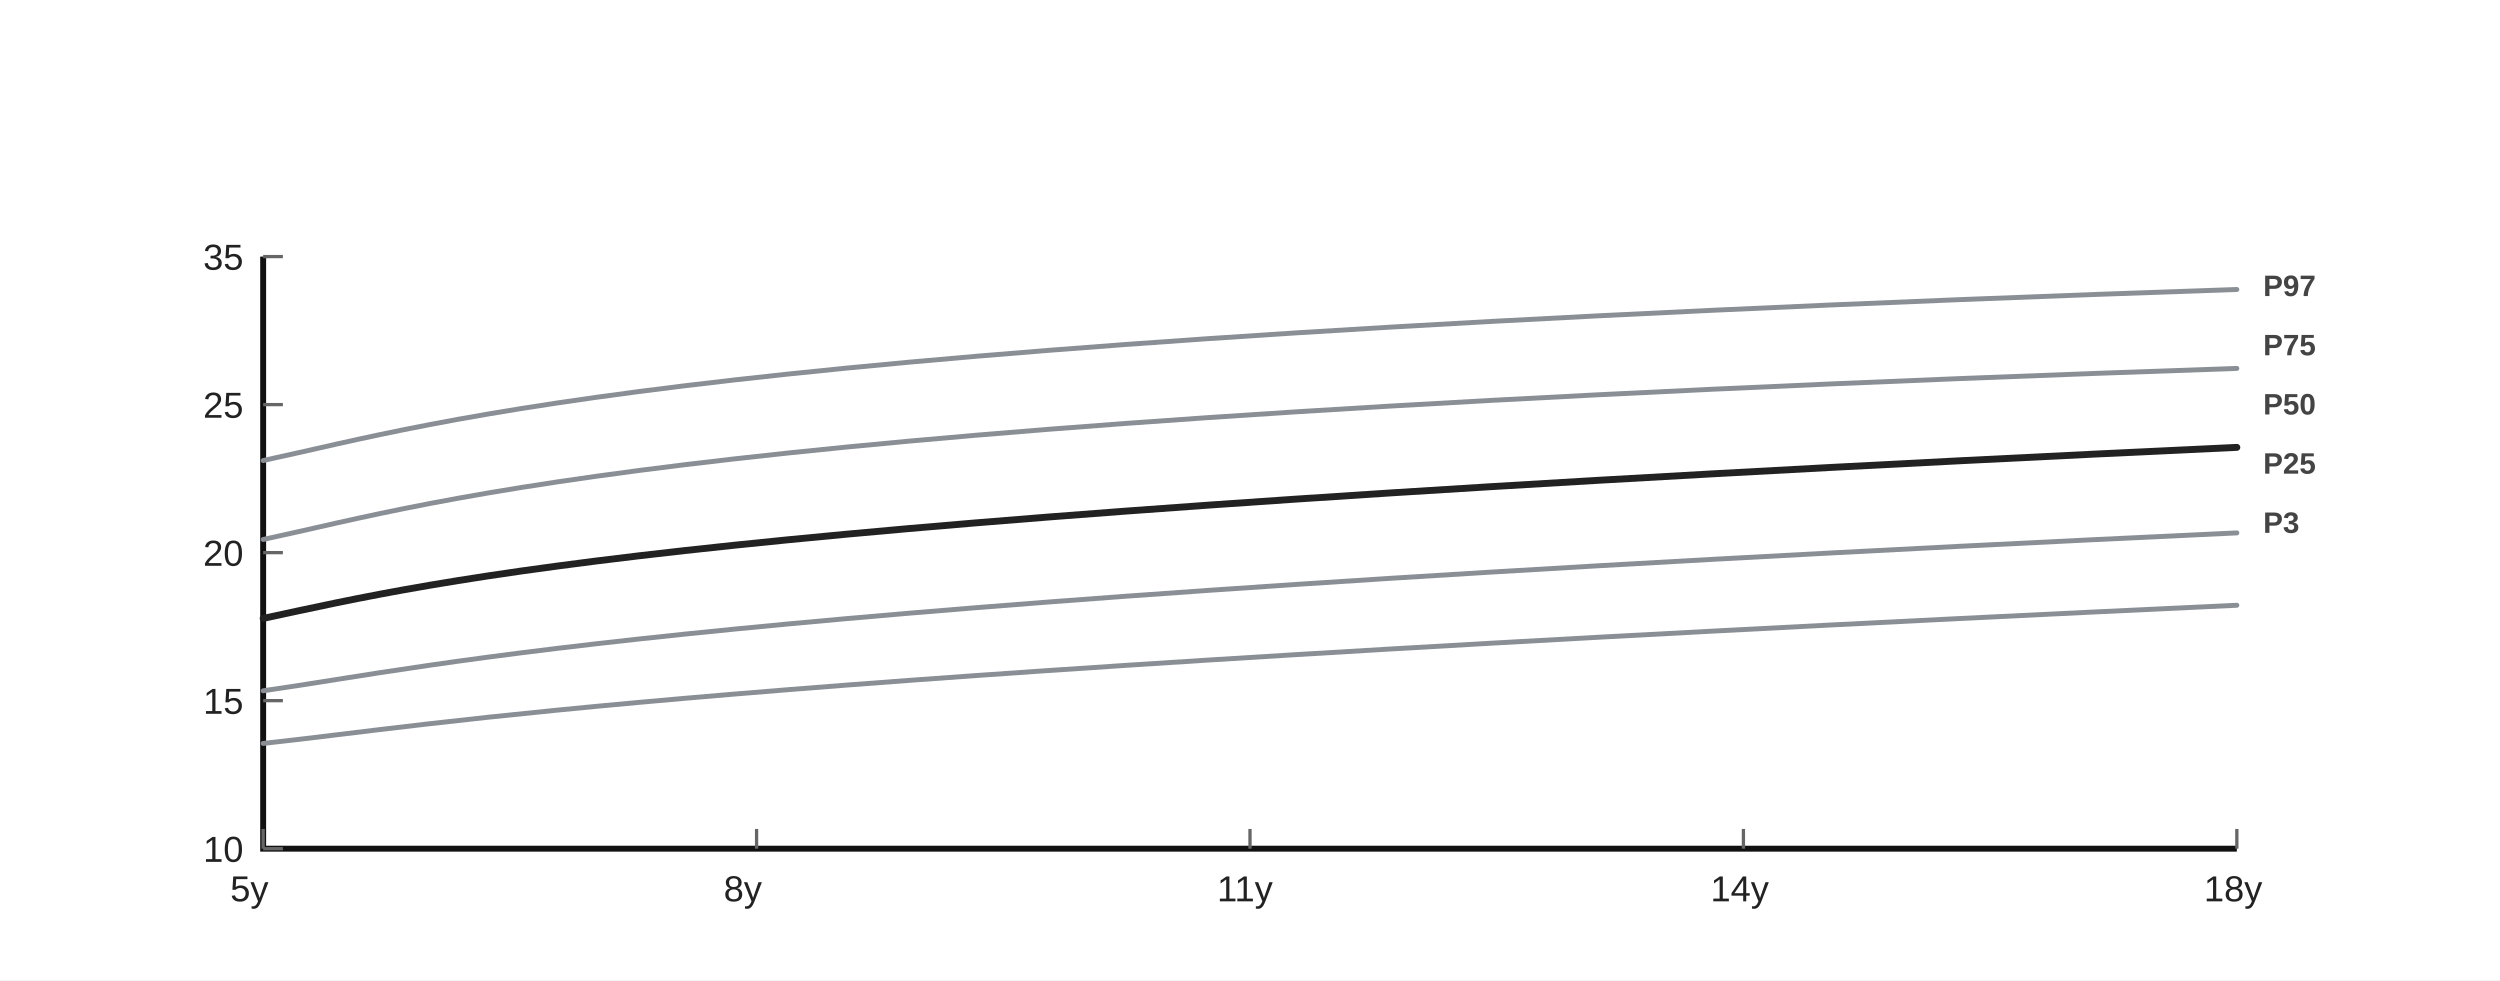
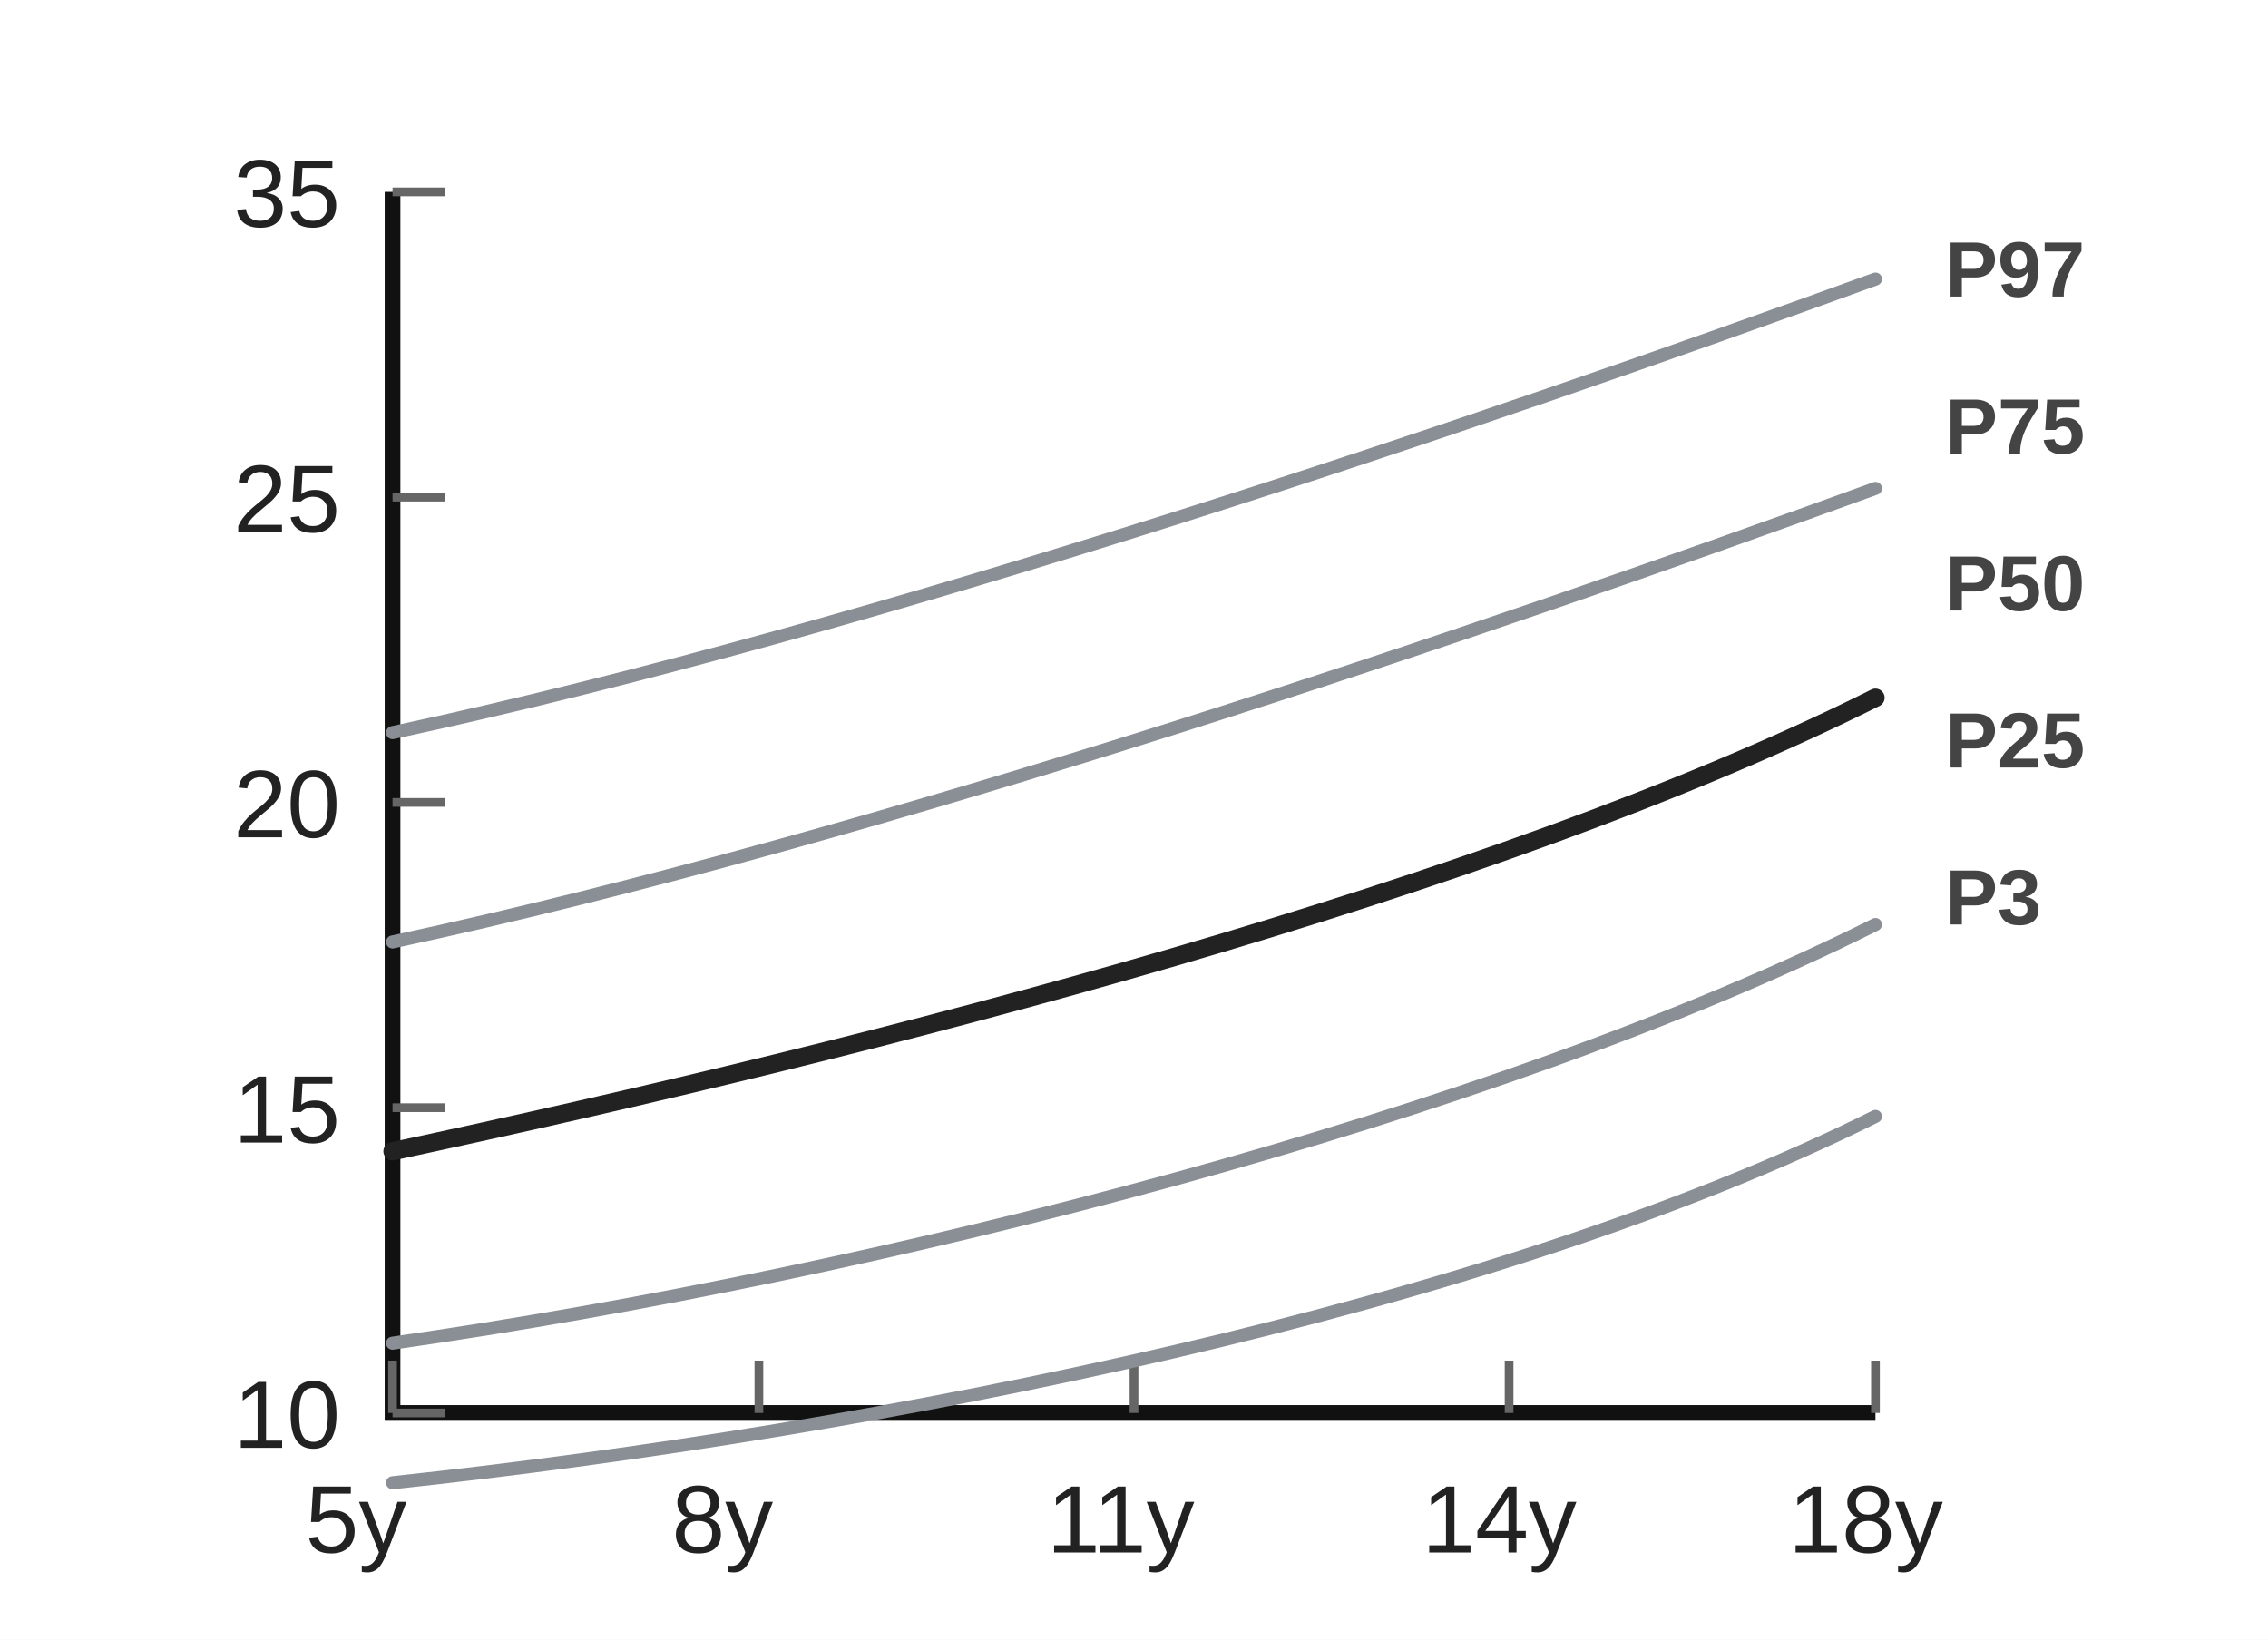
- <svg xmlns="http://www.w3.org/2000/svg" viewBox="0 0 760 298" role="img" aria-label="IAP Girls BMI Chart 5-18 years">
+ <svg xmlns="http://www.w3.org/2000/svg" viewBox="0 0 260 188" role="img" aria-label="IAP Girls BMI Chart 5-18 years">
  <style>
    .axis { stroke: #111; stroke-width: 1.8; fill: none; }
    .tick { stroke: #666; stroke-width: 1; }
    .label { fill: #222; font: 11px Arial, sans-serif; }
    .ylabel { fill: #222; font: 11px Arial, sans-serif; text-anchor: end; }
    .curve { fill: none; stroke: #8a8f96; stroke-width: 1.5; stroke-linecap: round; }
    .median { fill: none; stroke: #222; stroke-width: 2.1; stroke-linecap: round; }
    .percentile { fill: #444; font: 700 9px Arial, sans-serif; }
  </style>
-   <rect x="0" y="0" width="760" height="298" fill="#fff" />
-   <path class="axis" d="M80 78 V258 H680" />
-   <path class="tick" d="M80 258 V252" />
-   <text class="label" x="70" y="274">5y</text>
-   <path class="tick" d="M230 258 V252" />
-   <text class="label" x="220" y="274">8y</text>
-   <path class="tick" d="M380 258 V252" />
-   <text class="label" x="370" y="274">11y</text>
-   <path class="tick" d="M530 258 V252" />
-   <text class="label" x="520" y="274">14y</text>
-   <path class="tick" d="M680 258 V252" />
-   <text class="label" x="670" y="274">18y</text>
-   <path class="tick" d="M80 78 H86" />
-   <text class="ylabel" x="74" y="82">35</text>
-   <path class="tick" d="M80 123 H86" />
-   <text class="ylabel" x="74" y="127">25</text>
-   <path class="tick" d="M80 168 H86" />
-   <text class="ylabel" x="74" y="172">20</text>
-   <path class="tick" d="M80 213 H86" />
-   <text class="ylabel" x="74" y="217">15</text>
-   <path class="tick" d="M80 258 H86" />
-   <text class="ylabel" x="74" y="262">10</text>
-   <path class="curve" d="M80 140 C136 128, 206 104, 680 88" />
-   <path class="curve" d="M80 164 C136 152, 206 128, 680 112" />
-   <path class="median" d="M80 188 C136 176, 206 158, 680 136" />
-   <path class="curve" d="M80 210 C136 202, 206 184, 680 162" />
-   <path class="curve" d="M80 226 C136 220, 206 206, 680 184" />
-   <text class="percentile" x="688" y="90">P97</text>
-   <text class="percentile" x="688" y="108">P75</text>
-   <text class="percentile" x="688" y="126">P50</text>
-   <text class="percentile" x="688" y="144">P25</text>
-   <text class="percentile" x="688" y="162">P3</text>
+   <rect x="0" y="0" width="260" height="188" fill="#fff" />
+   <path class="axis" d="M45 22 V162 H215" />
+   <path class="tick" d="M45 162 V156" />
+   <text class="label" x="35" y="178">5y</text>
+   <path class="tick" d="M87 162 V156" />
+   <text class="label" x="77" y="178">8y</text>
+   <path class="tick" d="M130 162 V156" />
+   <text class="label" x="120" y="178">11y</text>
+   <path class="tick" d="M173 162 V156" />
+   <text class="label" x="163" y="178">14y</text>
+   <path class="tick" d="M215 162 V156" />
+   <text class="label" x="205" y="178">18y</text>
+   <path class="tick" d="M45 22 H51" />
+   <text class="ylabel" x="39" y="26">35</text>
+   <path class="tick" d="M45 57 H51" />
+   <text class="ylabel" x="39" y="61">25</text>
+   <path class="tick" d="M45 92 H51" />
+   <text class="ylabel" x="39" y="96">20</text>
+   <path class="tick" d="M45 127 H51" />
+   <text class="ylabel" x="39" y="131">15</text>
+   <path class="tick" d="M45 162 H51" />
+   <text class="ylabel" x="39" y="166">10</text>
+   <path class="curve" d="M45 84 C101 72, 171 48, 215 32" />
+   <path class="curve" d="M45 108 C101 96, 171 72, 215 56" />
+   <path class="median" d="M45 132 C101 120, 171 102, 215 80" />
+   <path class="curve" d="M45 154 C101 146, 171 128, 215 106" />
+   <path class="curve" d="M45 170 C101 164, 171 150, 215 128" />
+   <text class="percentile" x="223" y="34">P97</text>
+   <text class="percentile" x="223" y="52">P75</text>
+   <text class="percentile" x="223" y="70">P50</text>
+   <text class="percentile" x="223" y="88">P25</text>
+   <text class="percentile" x="223" y="106">P3</text>
</svg>
